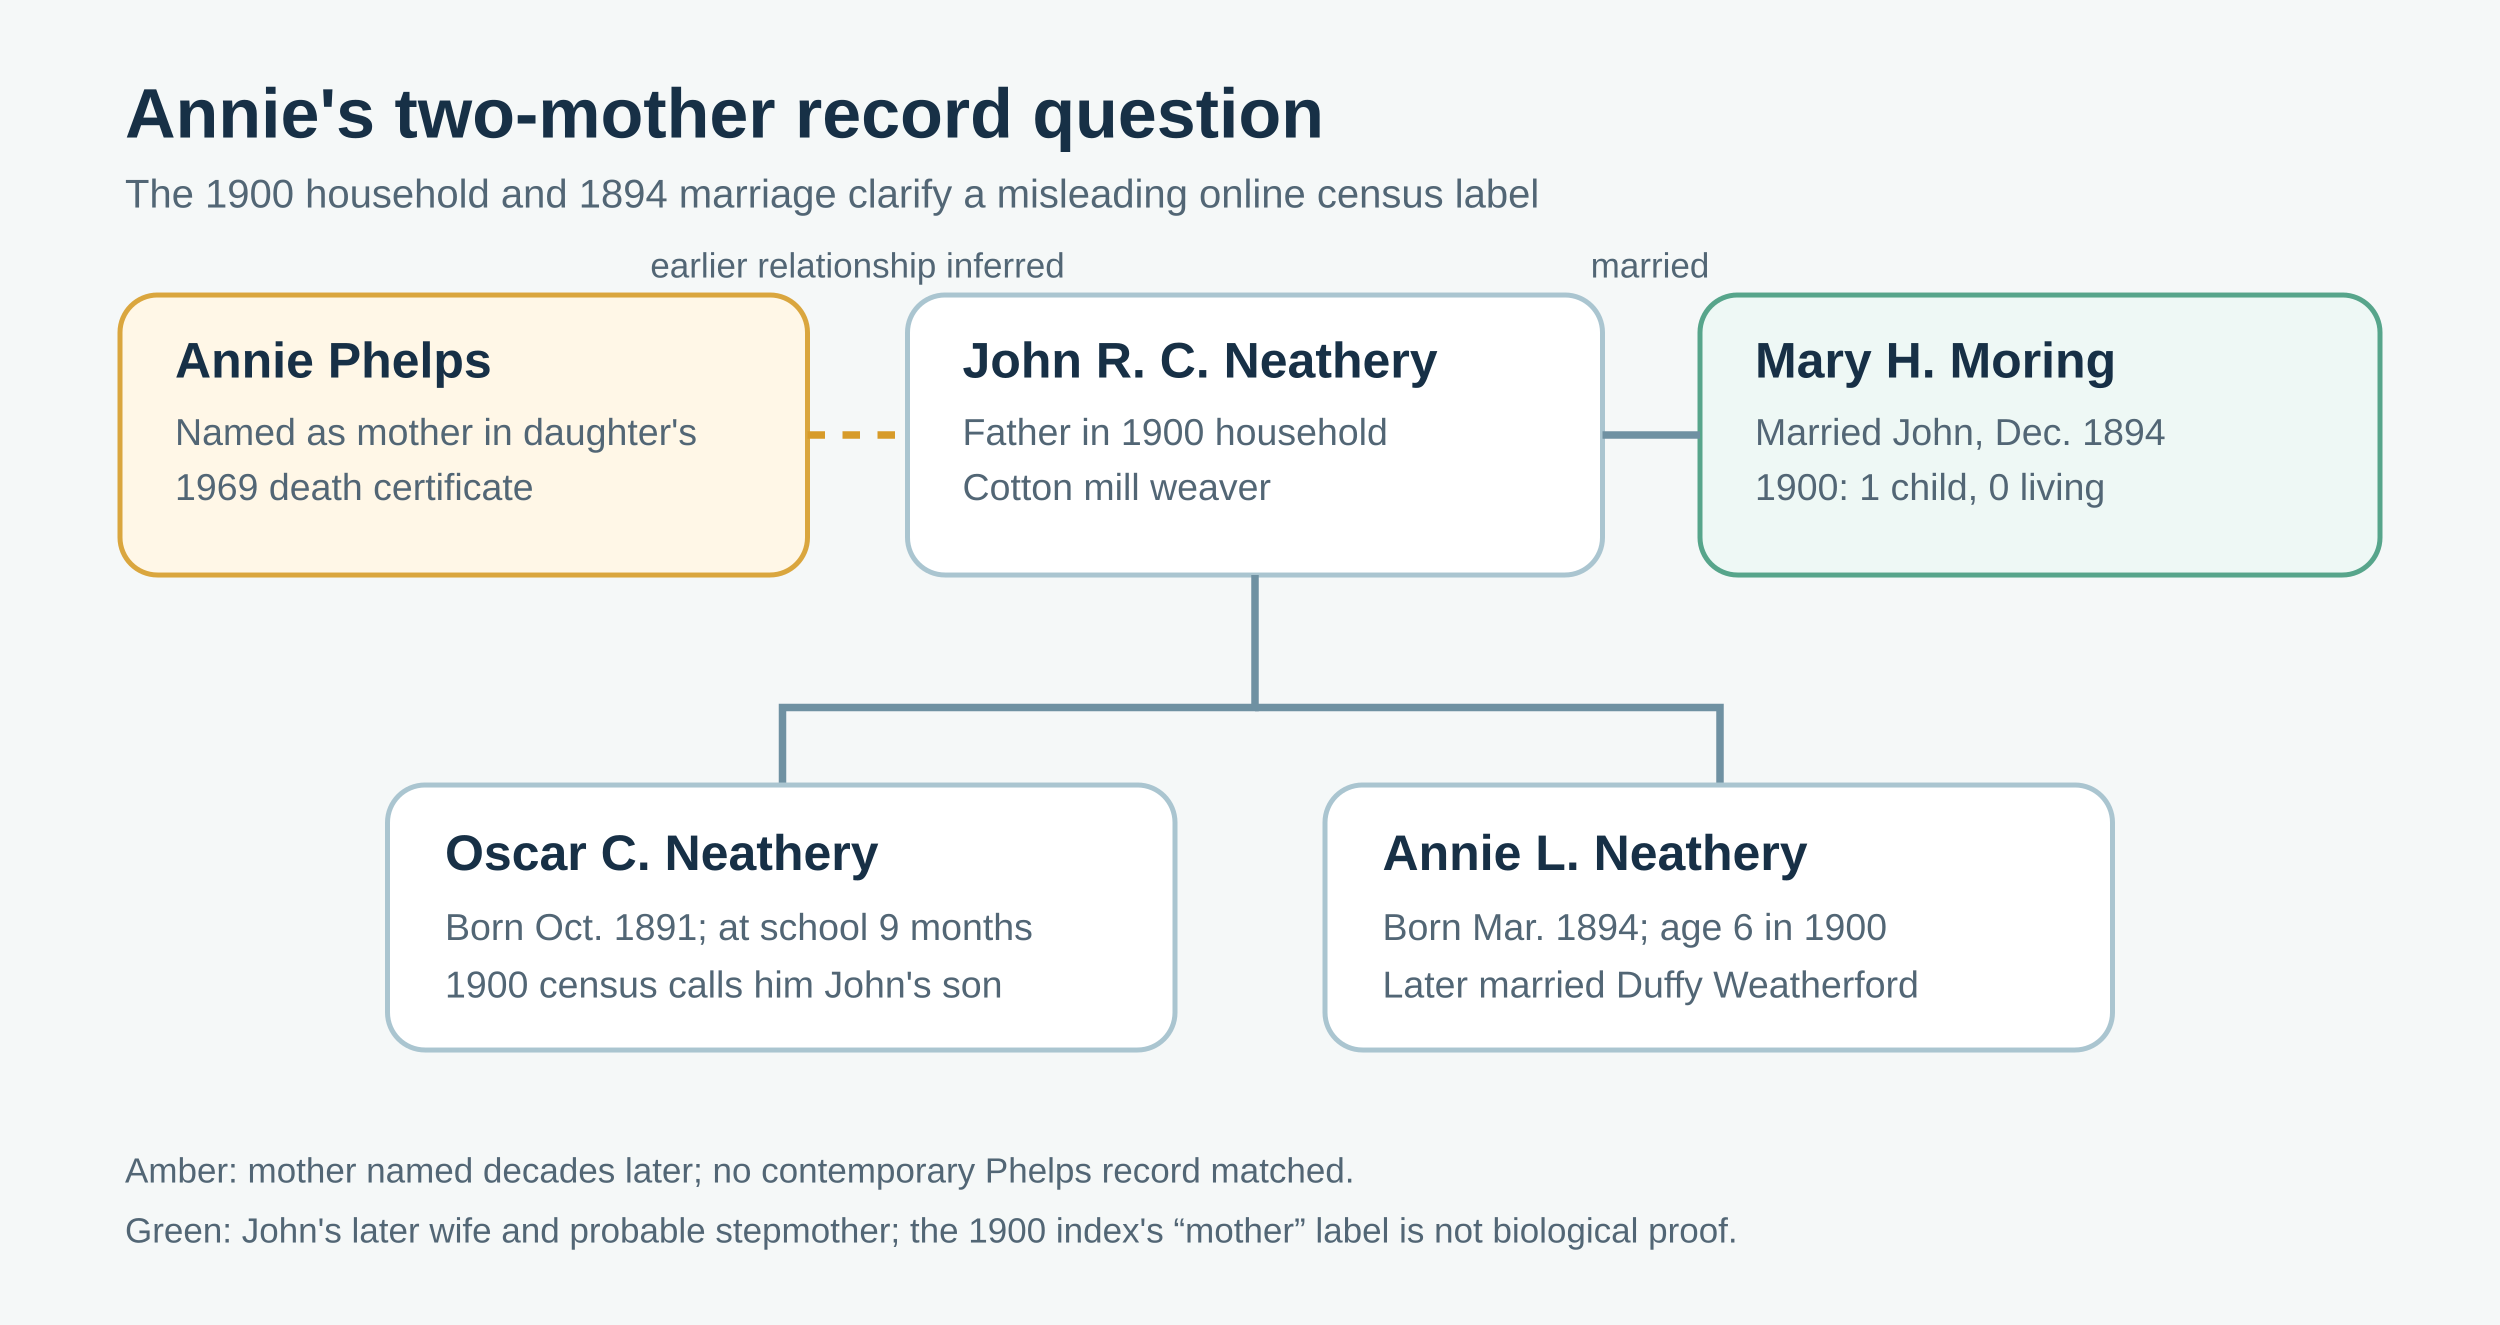
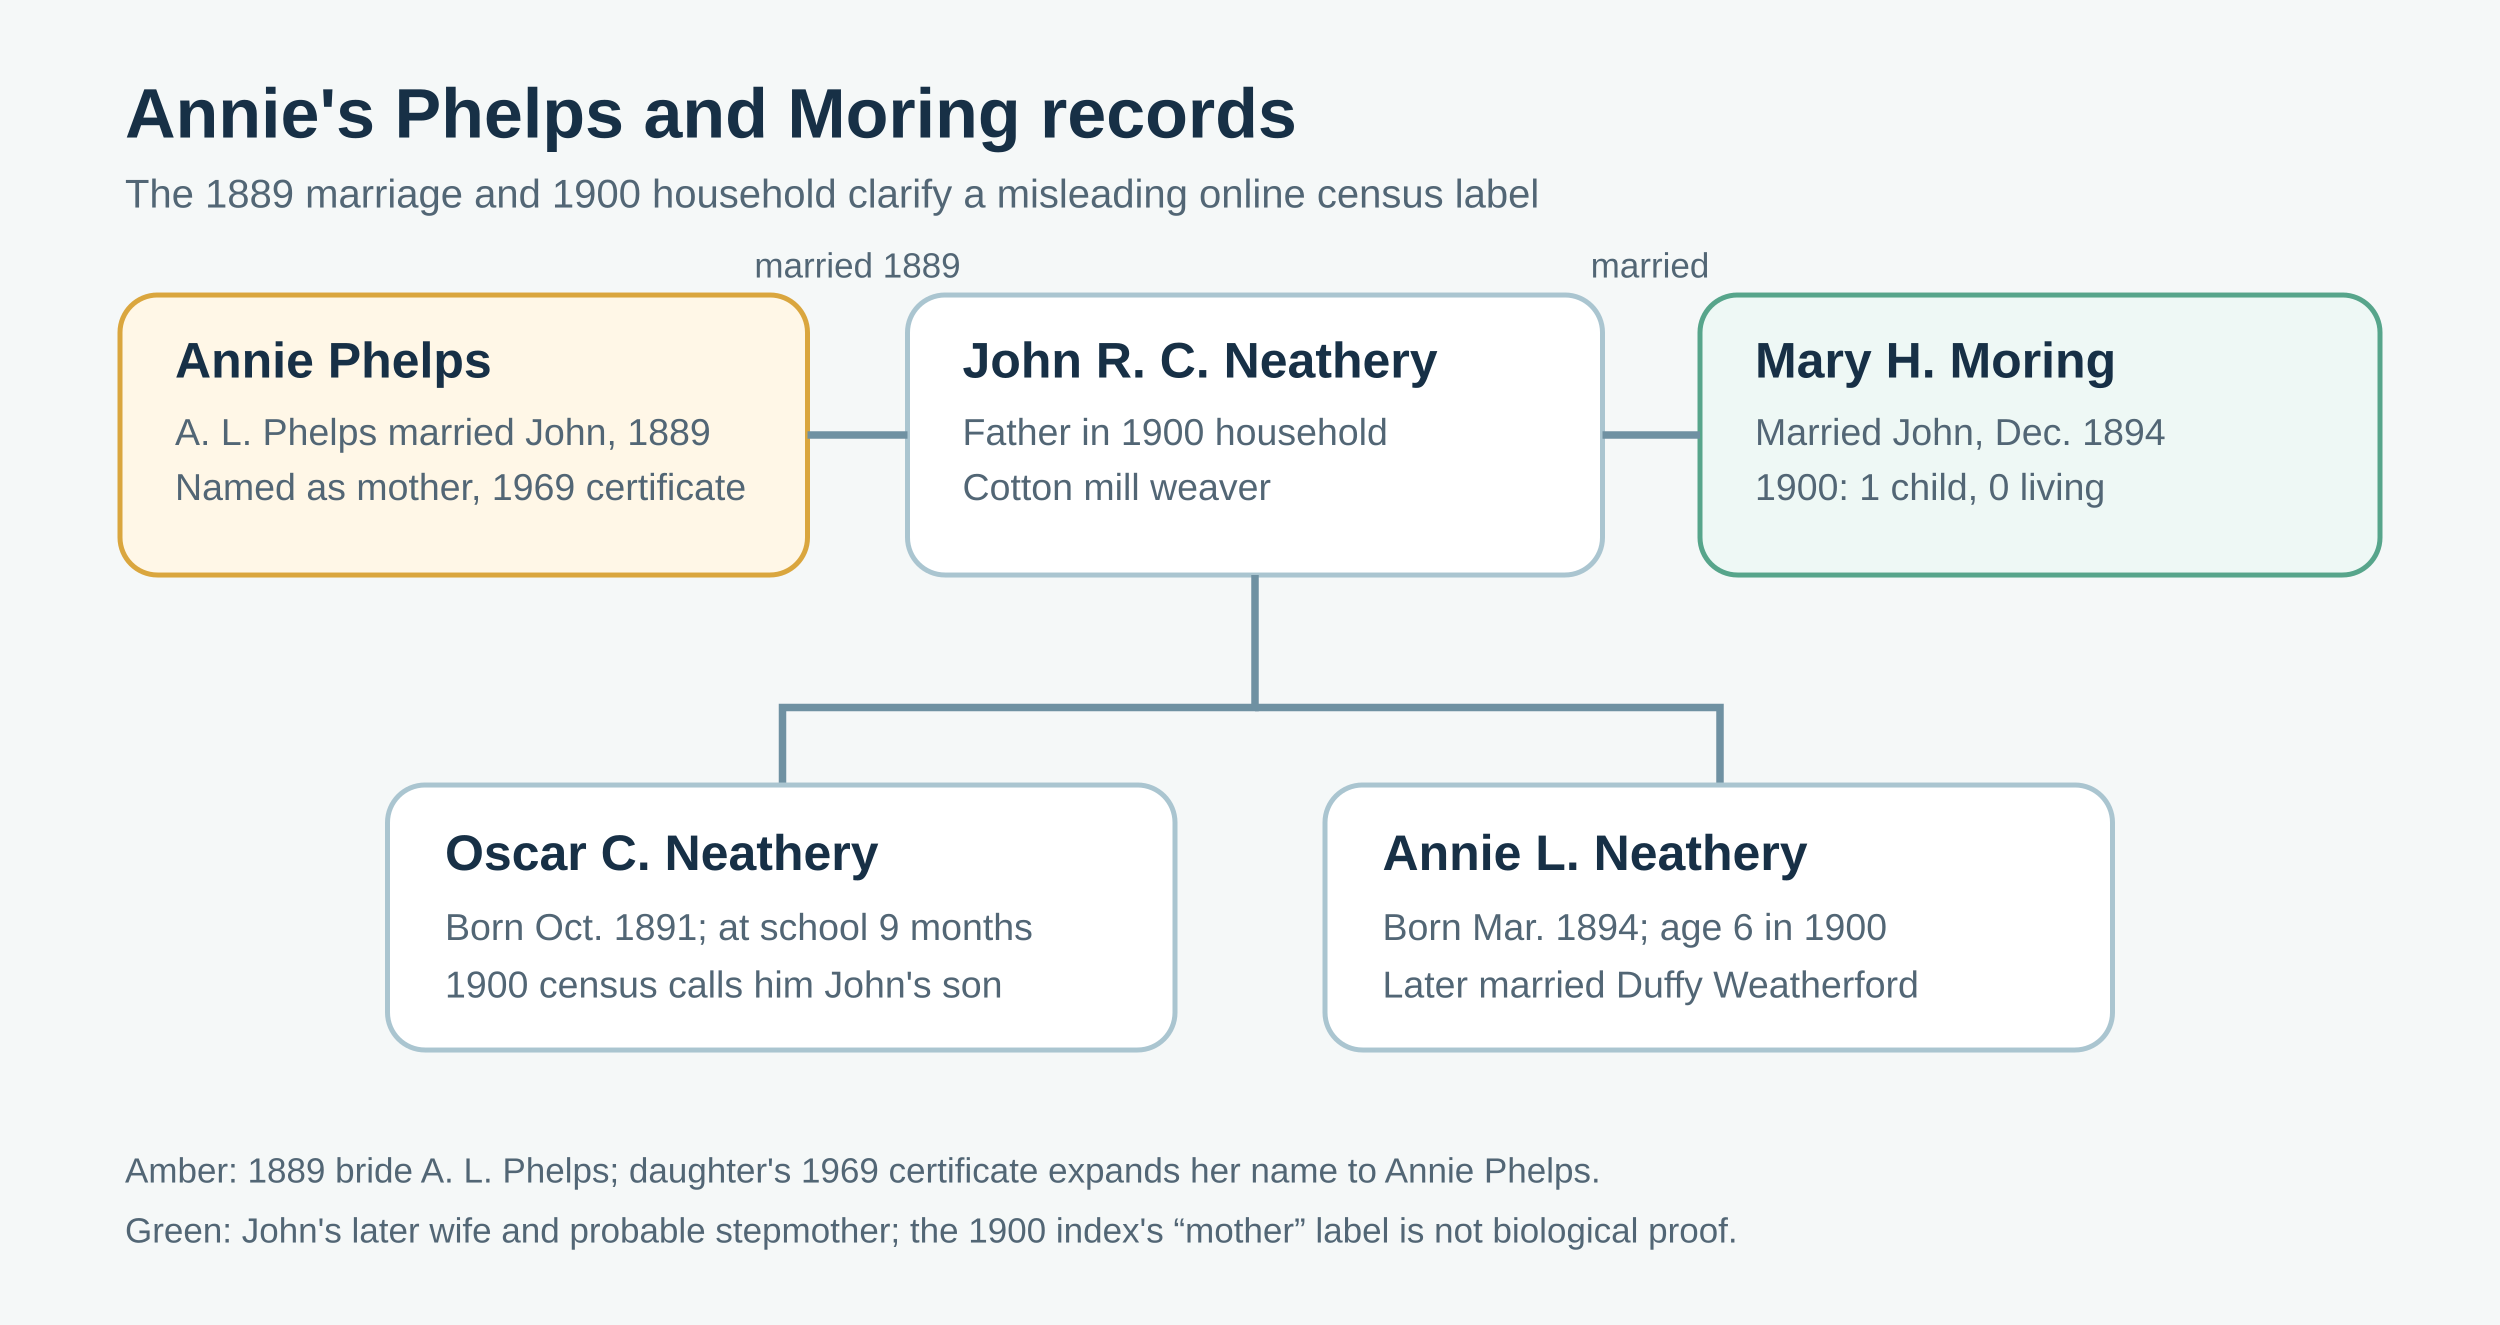
<svg xmlns="http://www.w3.org/2000/svg" viewBox="0 0 1000 530" role="img" aria-labelledby="title desc">
  <style>
    text { font-family: Arial, Helvetica, sans-serif; fill:#173046 }
    .title { font-size:28px; font-weight:700 }
    .sub { font-size:16px; fill:#526675 }
    .name { font-size:20px; font-weight:700 }
    .detail { font-size:15px; fill:#526675 }
    .small { font-size:14px; fill:#526675 }
    .card { fill:white; stroke:#aac5d0; stroke-width:2 }
    .lead { fill:#fff7e7; stroke:#daa63e; stroke-width:2 }
    .later { fill:#eef8f5; stroke:#57a58b; stroke-width:2 }
    .line { fill:none; stroke:#6f91a2; stroke-width:3 }
    .uncertain { fill:none; stroke:#d79b29; stroke-width:3; stroke-dasharray:7 7 }
  </style>
  <rect width="1000" height="530" fill="#f5f8f8" />
-   <text class="title" x="50" y="55">Annie's two-mother record question</text>
-   <text class="sub" x="50" y="83">The 1900 household and 1894 marriage clarify a misleading online census label</text>
+   <text class="title" x="50" y="55">Annie's Phelps and Moring records</text>
+   <text class="sub" x="50" y="83">The 1889 marriage and 1900 household clarify a misleading online census label</text>
  <rect class="lead" x="48" y="118" rx="15" width="275" height="112" />
  <text class="name" x="70" y="151">Annie Phelps</text>
-   <text class="detail" x="70" y="178">Named as mother in daughter's</text>
-   <text class="detail" x="70" y="200">1969 death certificate</text>
+   <text class="detail" x="70" y="178">A. L. Phelps married John, 1889</text>
+   <text class="detail" x="70" y="200">Named as mother, 1969 certificate</text>
  <rect class="card" x="363" y="118" rx="15" width="278" height="112" />
  <text class="name" x="385" y="151">John R. C. Neathery</text>
  <text class="detail" x="385" y="178">Father in 1900 household</text>
  <text class="detail" x="385" y="200">Cotton mill weaver</text>
  <rect class="later" x="680" y="118" rx="15" width="272" height="112" />
  <text class="name" x="702" y="151">Mary H. Moring</text>
  <text class="detail" x="702" y="178">Married John, Dec. 1894</text>
  <text class="detail" x="702" y="200">1900: 1 child, 0 living</text>
-   <path class="uncertain" d="M323 174 H363" />
+   <path class="line" d="M323 174 H363" />
  <path class="line" d="M641 174 H680" />
-   <text class="small" x="343" y="111" text-anchor="middle">earlier relationship inferred</text>
+   <text class="small" x="343" y="111" text-anchor="middle">married 1889</text>
  <text class="small" x="660" y="111" text-anchor="middle">married</text>
  <path class="line" d="M502 230 V283 H313 V314" />
  <path class="line" d="M502 283 H688 V314" />
  <rect class="card" x="155" y="314" rx="15" width="315" height="106" />
  <text class="name" x="178" y="348">Oscar C. Neathery</text>
  <text class="detail" x="178" y="376">Born Oct. 1891; at school 9 months</text>
  <text class="detail" x="178" y="399">1900 census calls him John's son</text>
  <rect class="card" x="530" y="314" rx="15" width="315" height="106" />
  <text class="name" x="553" y="348">Annie L. Neathery</text>
  <text class="detail" x="553" y="376">Born Mar. 1894; age 6 in 1900</text>
  <text class="detail" x="553" y="399">Later married Duffy Weatherford</text>
-   <text class="small" x="50" y="473">Amber: mother named decades later; no contemporary Phelps record matched.</text>
+   <text class="small" x="50" y="473">Amber: 1889 bride A. L. Phelps; daughter's 1969 certificate expands her name to Annie Phelps.</text>
  <text class="small" x="50" y="497">Green: John's later wife and probable stepmother; the 1900 index's “mother” label is not biological proof.</text>
</svg>
